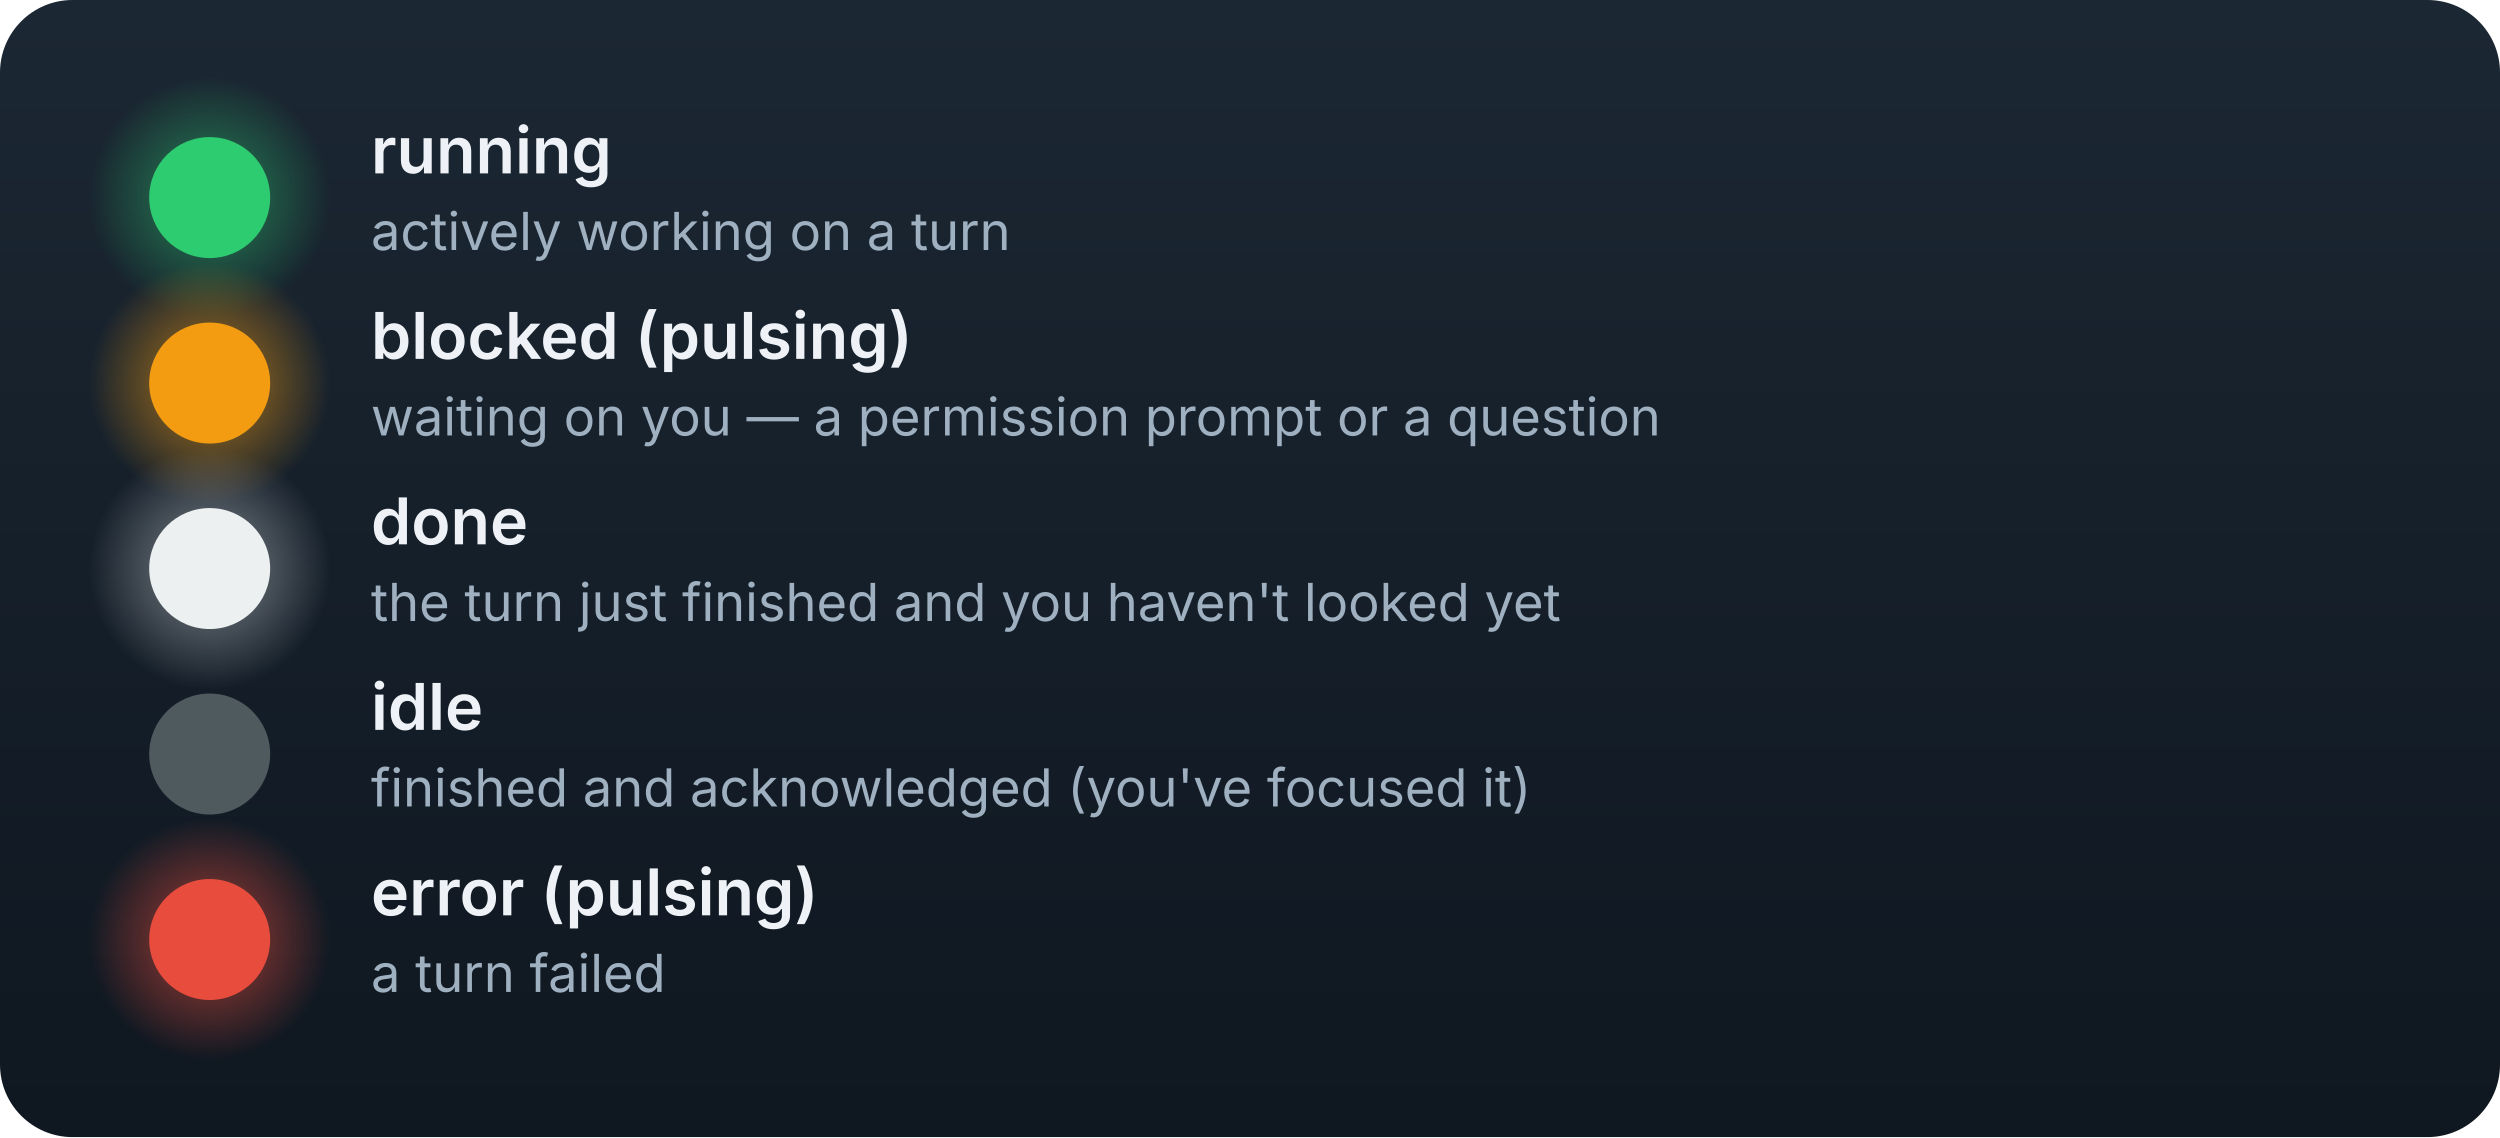
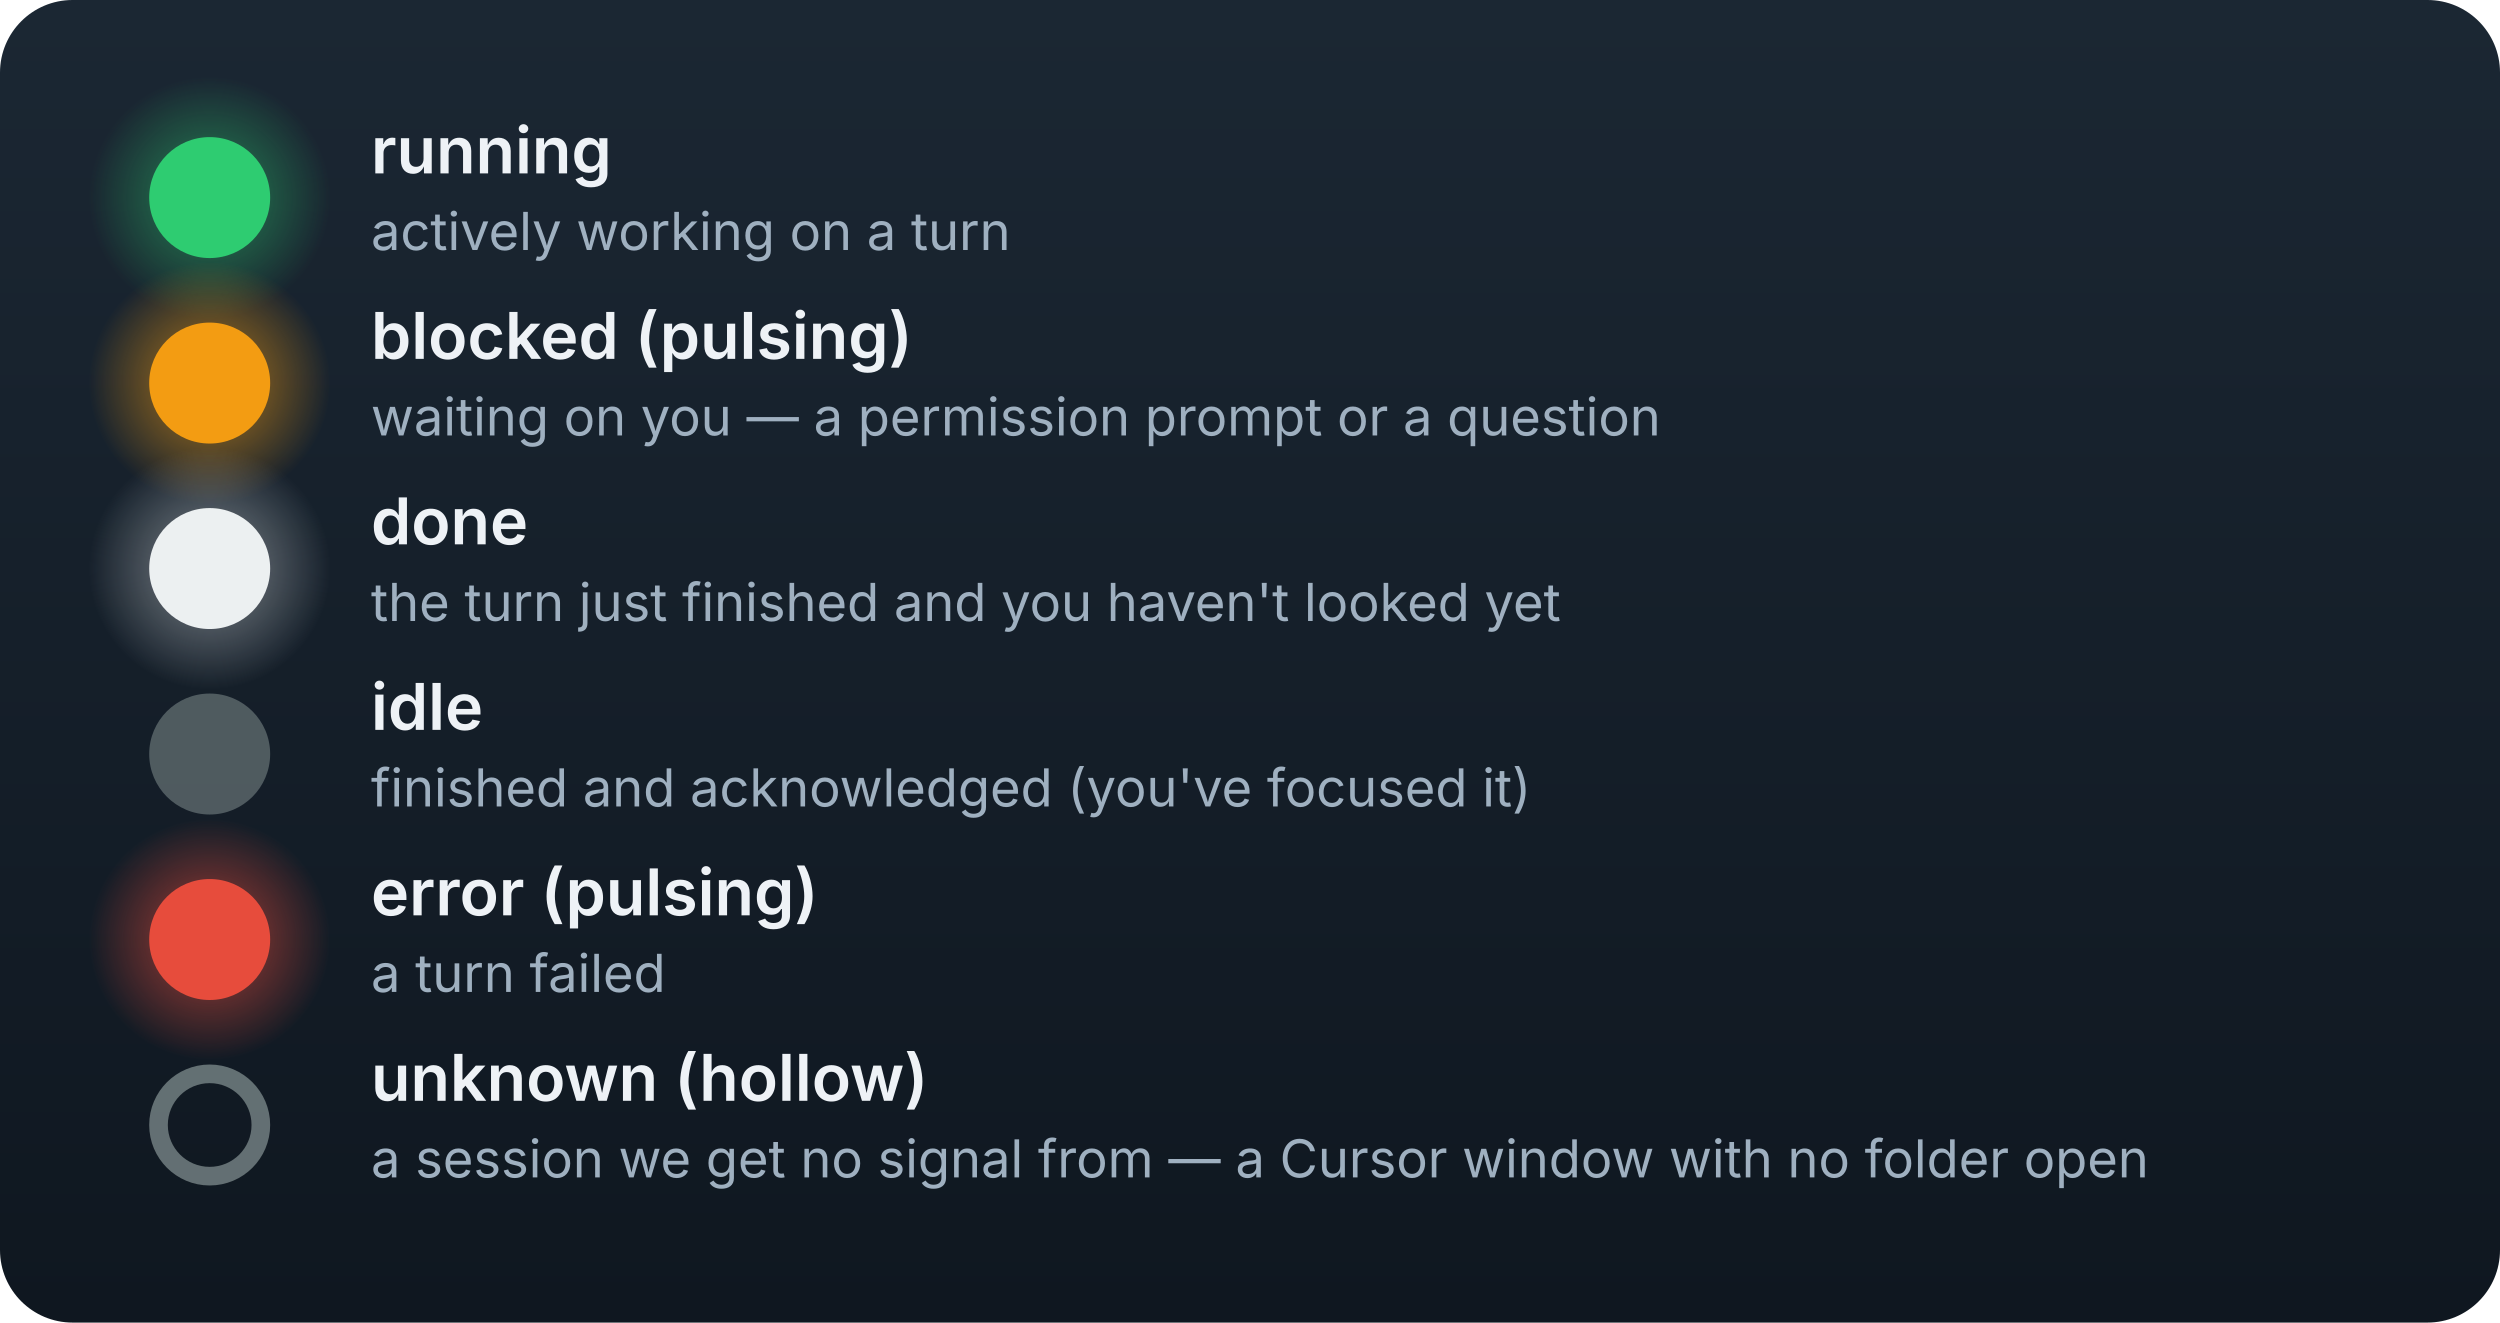
- <svg xmlns="http://www.w3.org/2000/svg" viewBox="0 0 620 282" width="620" height="282" role="img" aria-label="The five light states and what each means">
+ <svg xmlns="http://www.w3.org/2000/svg" viewBox="0 0 620 328" width="620" height="328" role="img" aria-label="The six light states and what each means">
  <defs>
    <linearGradient id="bg" x1="0" y1="0" x2="0" y2="1">
      <stop offset="0%" stop-color="#1b2733" />
      <stop offset="100%" stop-color="#0f1720" />
    </linearGradient>
  </defs>
-   <rect x="0" y="0" width="620" height="282" rx="18" fill="url(#bg)" />
+   <rect x="0" y="0" width="620" height="328" rx="18" fill="url(#bg)" />
  <defs>
    <radialGradient id="s0" cx="50%" cy="50%" r="50%">
      <stop offset="0%" stop-color="#2ecc71" stop-opacity="0.630" />
      <stop offset="45%" stop-color="#2ecc71" stop-opacity="0.315" />
      <stop offset="100%" stop-color="#2ecc71" stop-opacity="0" />
    </radialGradient>
    <radialGradient id="s1" cx="50%" cy="50%" r="50%">
      <stop offset="0%" stop-color="#f39c12" stop-opacity="0.765" />
      <stop offset="45%" stop-color="#f39c12" stop-opacity="0.383" />
      <stop offset="100%" stop-color="#f39c12" stop-opacity="0" />
    </radialGradient>
    <radialGradient id="s2" cx="50%" cy="50%" r="50%">
      <stop offset="0%" stop-color="#ecf0f1" stop-opacity="0.540" />
      <stop offset="45%" stop-color="#ecf0f1" stop-opacity="0.270" />
      <stop offset="100%" stop-color="#ecf0f1" stop-opacity="0" />
    </radialGradient>
    <radialGradient id="s4" cx="50%" cy="50%" r="50%">
      <stop offset="0%" stop-color="#e74c3c" stop-opacity="0.765" />
      <stop offset="45%" stop-color="#e74c3c" stop-opacity="0.383" />
      <stop offset="100%" stop-color="#e74c3c" stop-opacity="0" />
    </radialGradient>
  </defs>
  <circle cx="52" cy="49" r="30" fill="url(#s0)" />
  <circle cx="52" cy="49" r="15" fill="#2ecc71" />
  <text x="92" y="43" fill="#eef2f6" font-family="-apple-system, system-ui, sans-serif" font-size="16" font-weight="600">running</text>
  <text x="92" y="62" fill="#9fb0c0" font-family="-apple-system, system-ui, sans-serif" font-size="13">actively working on a turn</text>
  <circle cx="52" cy="95" r="30" fill="url(#s1)" />
  <circle cx="52" cy="95" r="15" fill="#f39c12" />
  <text x="92" y="89" fill="#eef2f6" font-family="-apple-system, system-ui, sans-serif" font-size="16" font-weight="600">blocked (pulsing)</text>
  <text x="92" y="108" fill="#9fb0c0" font-family="-apple-system, system-ui, sans-serif" font-size="13">waiting on you — a permission prompt or a question</text>
  <circle cx="52" cy="141" r="30" fill="url(#s2)" />
  <circle cx="52" cy="141" r="15" fill="#ecf0f1" />
  <text x="92" y="135" fill="#eef2f6" font-family="-apple-system, system-ui, sans-serif" font-size="16" font-weight="600">done</text>
  <text x="92" y="154" fill="#9fb0c0" font-family="-apple-system, system-ui, sans-serif" font-size="13">the turn just finished and you haven't looked yet</text>
  <circle cx="52" cy="187" r="15" fill="#7f8c8d" opacity="0.55" />
  <text x="92" y="181" fill="#eef2f6" font-family="-apple-system, system-ui, sans-serif" font-size="16" font-weight="600">idle</text>
  <text x="92" y="200" fill="#9fb0c0" font-family="-apple-system, system-ui, sans-serif" font-size="13">finished and acknowledged (you've focused it)</text>
  <circle cx="52" cy="233" r="30" fill="url(#s4)" />
  <circle cx="52" cy="233" r="15" fill="#e74c3c" />
  <text x="92" y="227" fill="#eef2f6" font-family="-apple-system, system-ui, sans-serif" font-size="16" font-weight="600">error (pulsing)</text>
  <text x="92" y="246" fill="#9fb0c0" font-family="-apple-system, system-ui, sans-serif" font-size="13">a turn failed</text>
+   <circle cx="52" cy="279" r="12.69" fill="none" stroke="#7f8c8d" stroke-width="4.62" opacity="0.75" />
+   <text x="92" y="273" fill="#eef2f6" font-family="-apple-system, system-ui, sans-serif" font-size="16" font-weight="600">unknown (hollow)</text>
+   <text x="92" y="292" fill="#9fb0c0" font-family="-apple-system, system-ui, sans-serif" font-size="13">a session we get no signal from — a Cursor window with no folder open</text>
</svg>
